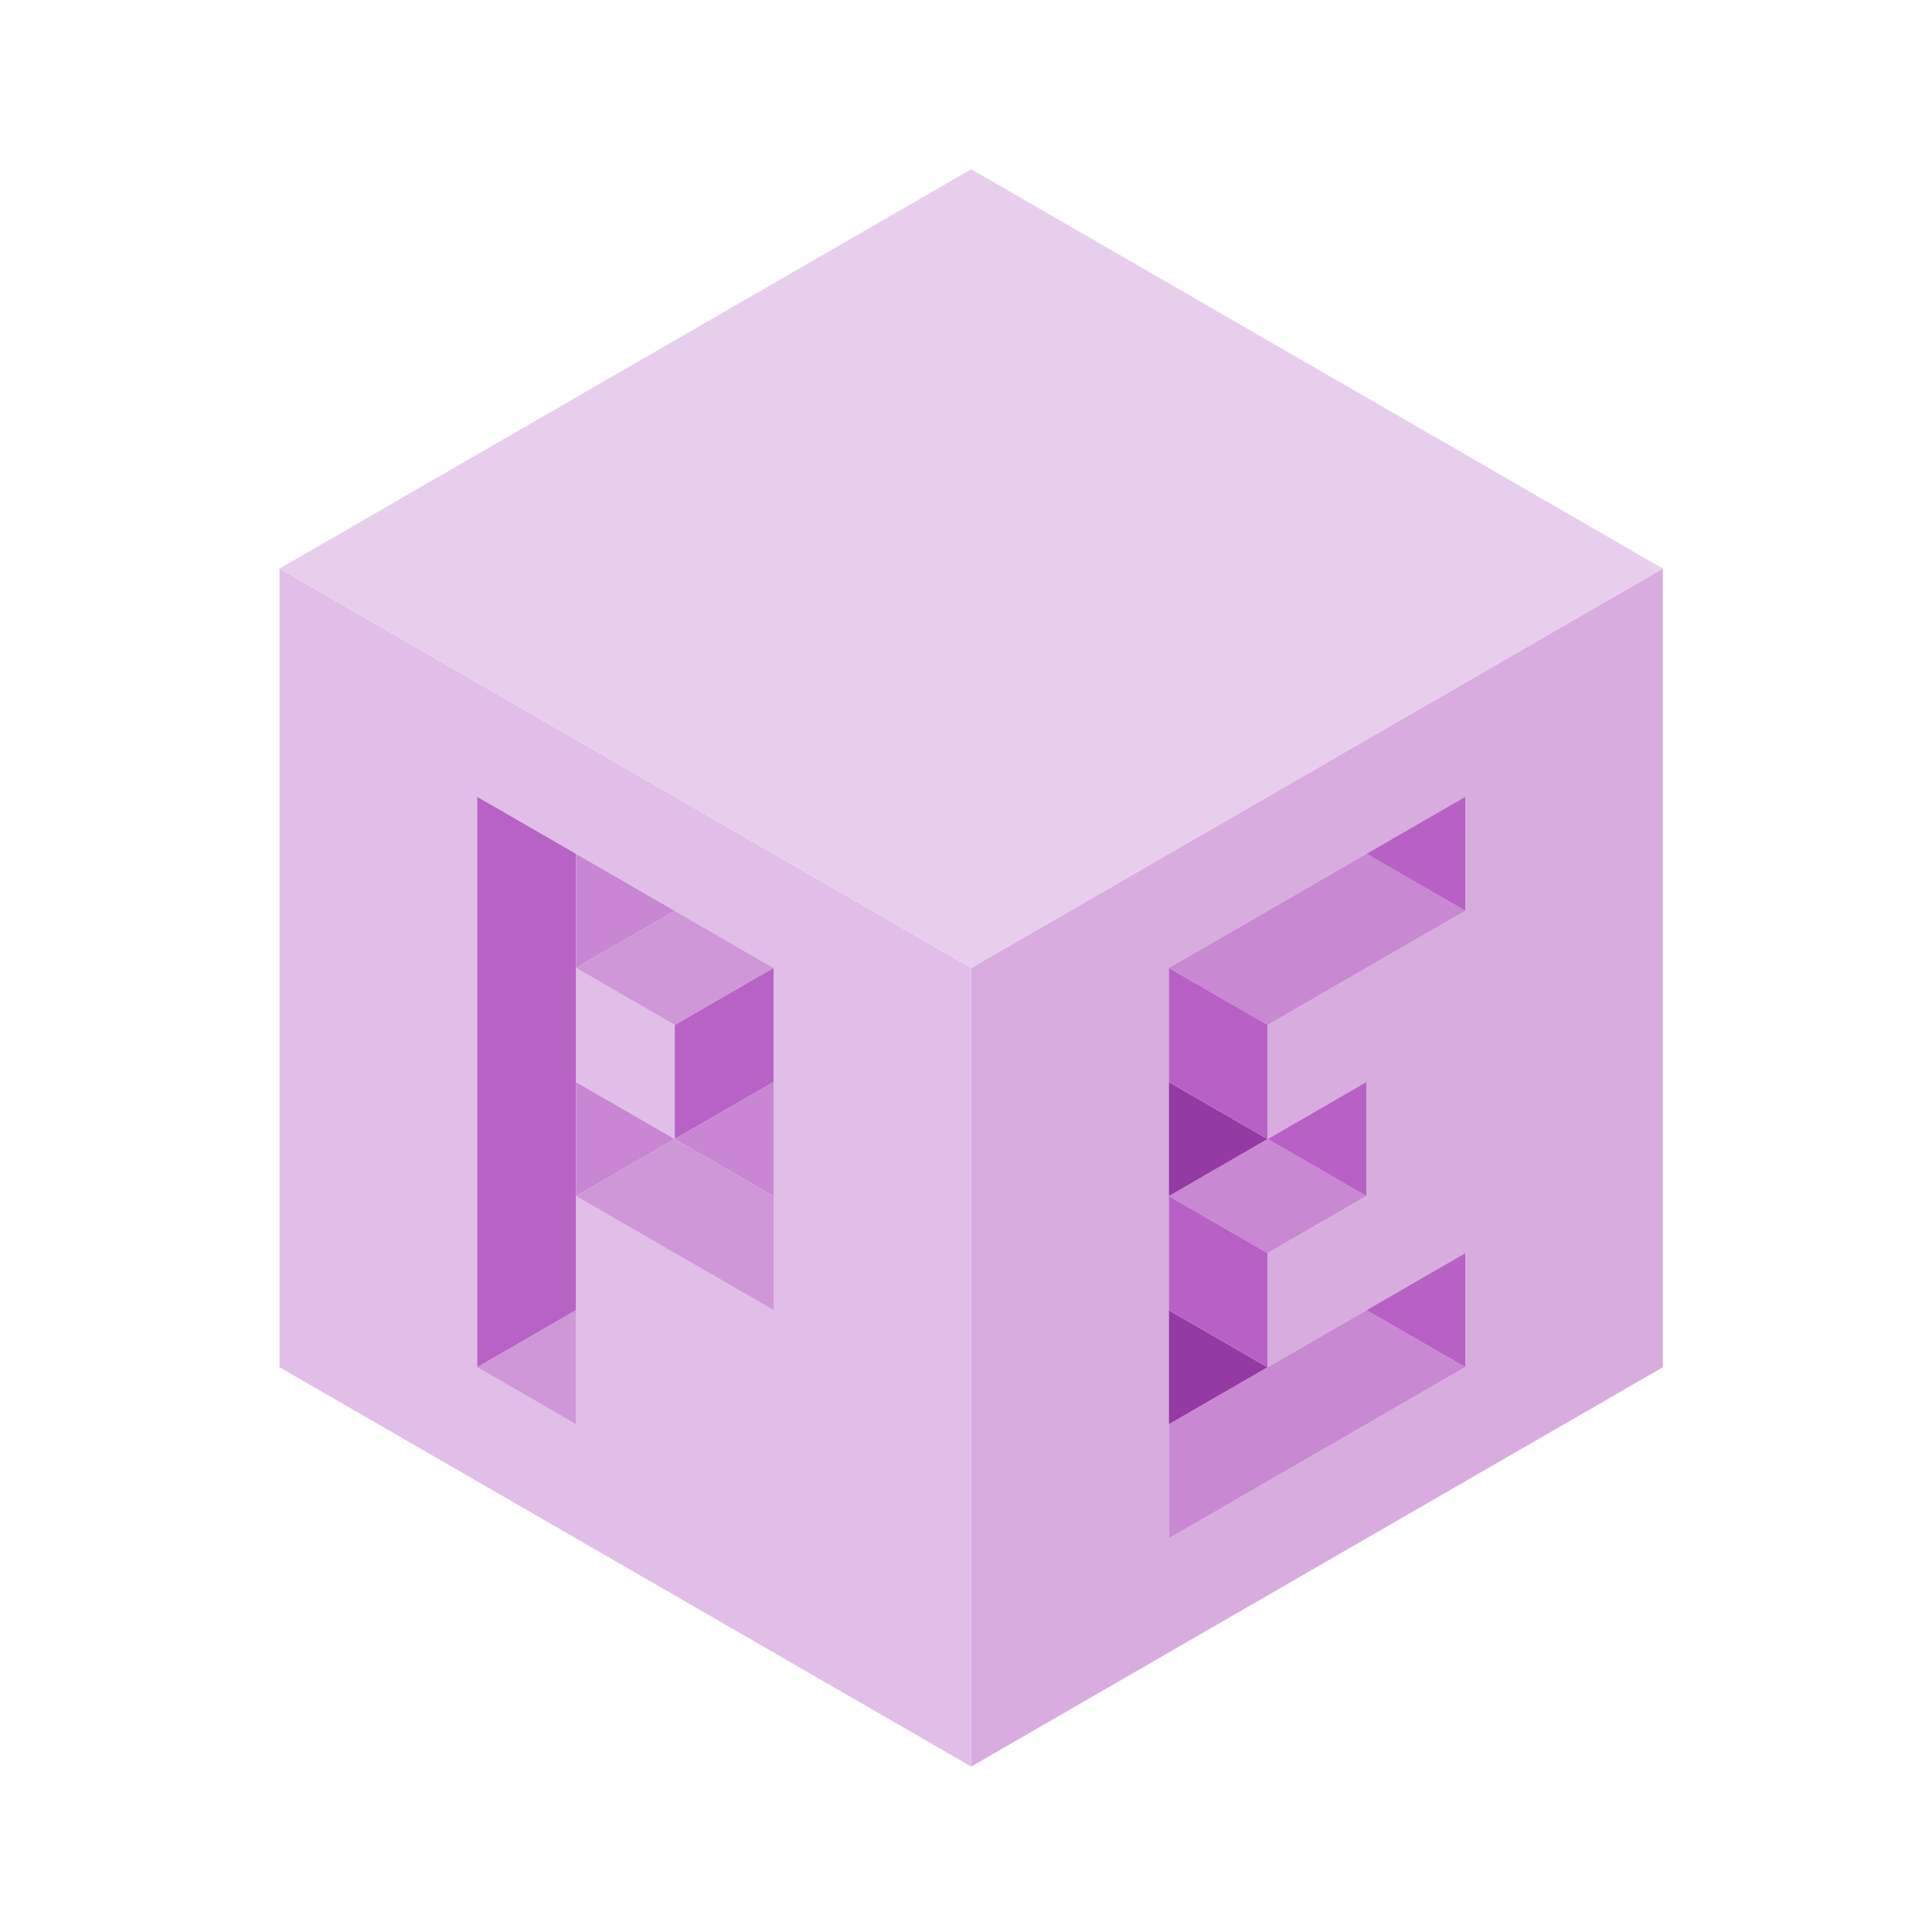
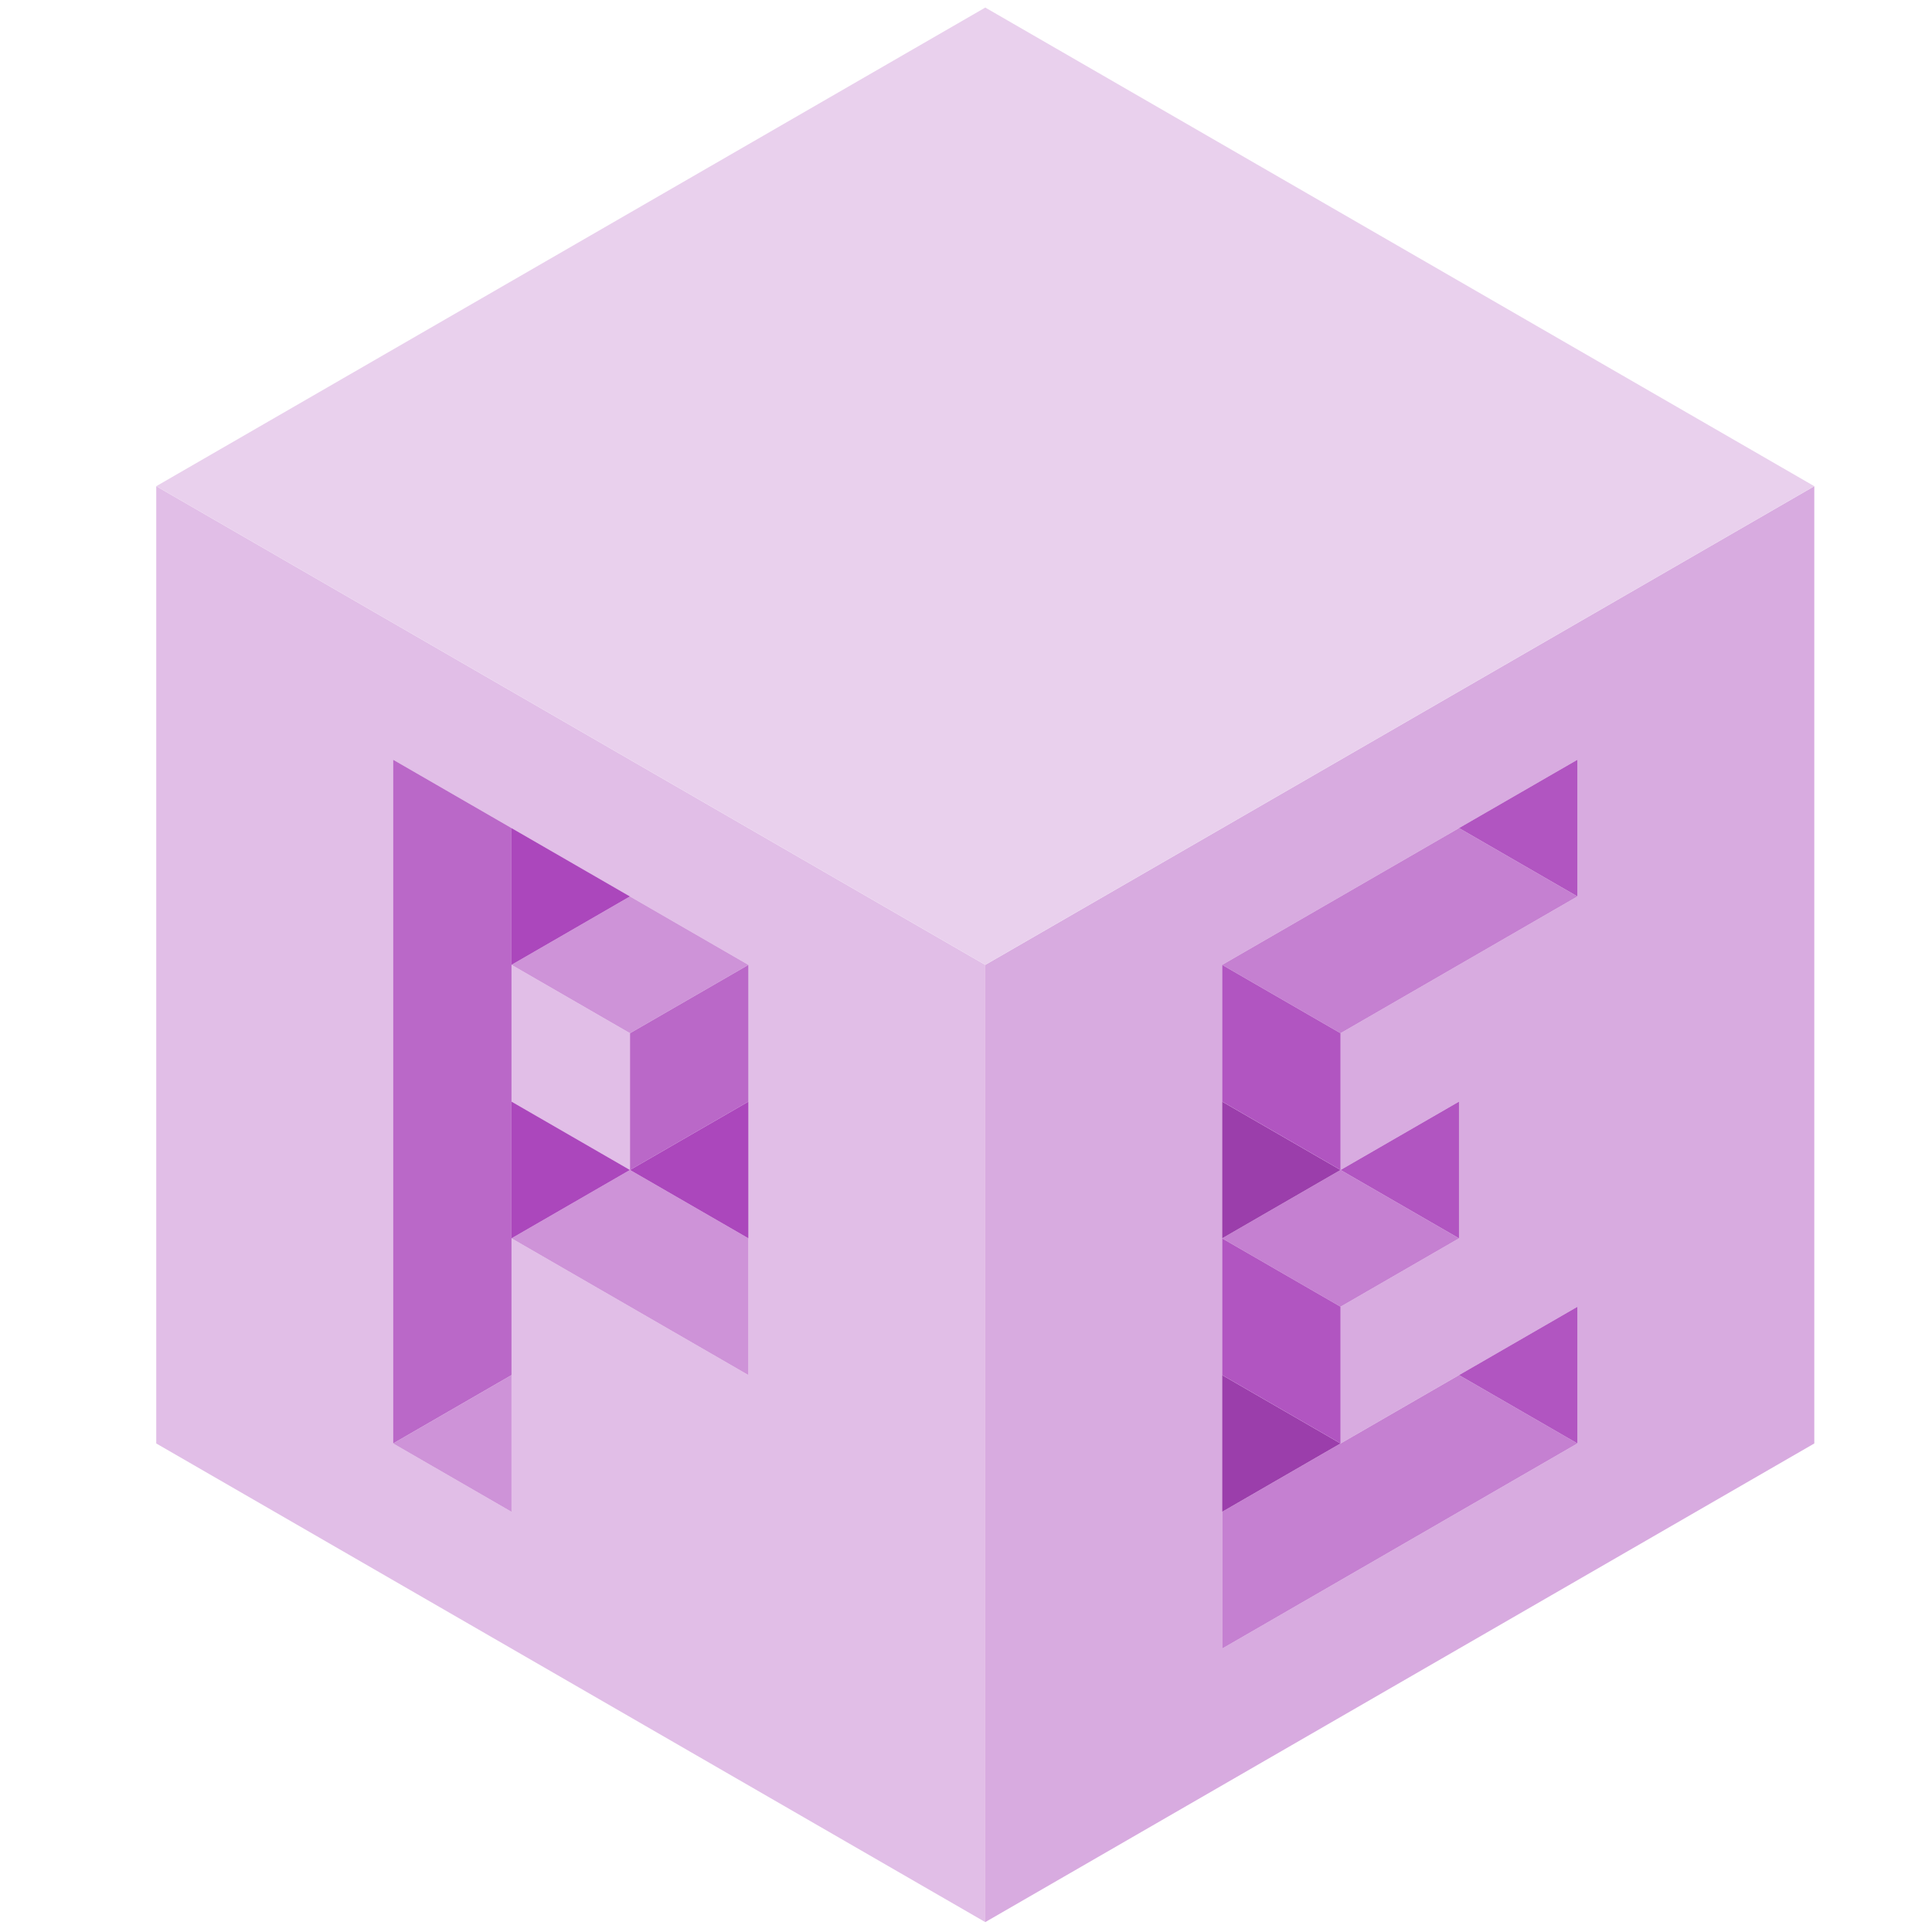
- <svg xmlns="http://www.w3.org/2000/svg" id="SVGRoot" version="1.1" viewBox="0 0 128 128" height="128px" width="128px">
+ <svg xmlns="http://www.w3.org/2000/svg" width="128px" height="128px" viewBox="0 0 128 128" version="1.1" id="SVGRoot">
  <defs id="defs4504" />
  <g id="layer1">
-     <path style="fill:#e1bee7;stroke:none;stroke-width:0.756;stroke-linecap:butt;stroke-linejoin:miter;stroke-opacity:1;fill-opacity:1;stroke-miterlimit:4;stroke-dasharray:none" d="M 18.52 37.67 L 18.52 90.582 L 64.344 117.039 L 64.344 64.127 L 18.52 37.67 z M 31.613 52.787 L 51.252 64.127 L 51.252 86.803 L 38.158 79.244 L 38.158 94.361 L 31.613 90.582 L 31.613 52.787 z M 38.158 64.127 L 38.158 71.686 L 44.705 75.465 L 44.705 67.906 L 38.158 64.127 z " id="path5065" />
-     <path style="fill:#d9ace0;fill-opacity:1;stroke:none;stroke-width:0.756;stroke-linecap:butt;stroke-linejoin:miter;stroke-opacity:1;stroke-miterlimit:4;stroke-dasharray:none" d="M 110.168,37.67 64.344,64.127 V 117.039 L 110.168,90.582 Z M 97.076,52.787 v 7.559 l -13.094,7.561 v 7.559 l 6.547,-3.779 v 7.559 l -6.547,3.779 v 7.559 l 13.094,-7.559 v 7.559 L 77.438,101.922 V 64.127 Z" id="path5074" />
-     <path style="fill:#e8ceed;stroke:none;stroke-width:0.756;stroke-linecap:butt;stroke-linejoin:miter;stroke-opacity:1;fill-opacity:1;stroke-miterlimit:4;stroke-dasharray:none" d="M 64.344,64.126 110.168,37.669 64.344,11.213 18.52,37.669 Z" id="path5079" />
-     <path style="fill:#c888d2;stroke:none;stroke-width:1px;stroke-linecap:butt;stroke-linejoin:miter;stroke-opacity:1;fill-opacity:1" d="M 90.529 56.566 L 77.438 64.127 L 83.982 67.906 L 97.076 60.346 L 90.529 56.566 z M 83.982 75.465 L 77.438 79.244 L 83.982 83.023 L 90.529 79.244 L 83.982 75.465 z M 90.529 86.803 L 77.438 94.361 L 77.438 101.922 L 97.076 90.582 L 90.529 86.803 z " id="path5217" />
-     <path style="fill:#cf97d8;stroke:none;stroke-width:1px;stroke-linecap:butt;stroke-linejoin:miter;stroke-opacity:1;fill-opacity:1" d="m 44.705,60.346 -6.547,3.781 6.547,3.779 6.547,-3.779 z" id="path5215" />
-     <path style="fill:#cf97d8;stroke:none;stroke-width:1px;stroke-linecap:butt;stroke-linejoin:miter;stroke-opacity:1;fill-opacity:1" d="m 44.705,75.465 -6.547,3.779 13.094,7.559 v -7.559 z" id="path5213" />
-     <path style="fill:#cf97d8;stroke:none;stroke-width:1px;stroke-linecap:butt;stroke-linejoin:miter;stroke-opacity:1;fill-opacity:1" d="m 38.158,86.803 -6.545,3.779 6.545,3.779 z" id="path5209" />
-     <path style="fill:#b762c5;stroke:none;stroke-width:1px;stroke-linecap:butt;stroke-linejoin:miter;stroke-opacity:1;fill-opacity:1" d="m 31.613,52.787 v 37.795 l 6.545,-3.779 V 56.566 Z" id="path5242" />
-     <path style="fill:#b762c5;stroke:none;stroke-width:1px;stroke-linecap:butt;stroke-linejoin:miter;stroke-opacity:1;fill-opacity:1" d="m 51.252,64.127 -6.547,3.779 v 7.559 l 6.547,-3.779 z" id="path5240" />
-     <path style="fill:#933ba2;stroke:none;stroke-width:1px;stroke-linecap:butt;stroke-linejoin:miter;stroke-opacity:1;fill-opacity:1" d="M 77.438 71.686 L 77.438 79.244 L 83.982 75.465 L 77.438 71.686 z M 77.438 86.803 L 77.438 94.361 L 83.982 90.582 L 77.438 86.803 z " id="path5238" />
-     <path style="fill:#b761c5;stroke:none;stroke-width:1px;stroke-linecap:butt;stroke-linejoin:miter;stroke-opacity:1;fill-opacity:1" d="m 97.076,52.787 -6.547,3.779 6.547,3.779 z" id="path5234" />
-     <path style="fill:#c886d3;stroke:none;stroke-width:1px;stroke-linecap:butt;stroke-linejoin:miter;stroke-opacity:1;fill-opacity:1" d="m 38.158,56.566 v 7.561 l 6.547,-3.781 z" id="path5232" />
-     <path style="fill:#b761c5;stroke:none;stroke-width:1px;stroke-linecap:butt;stroke-linejoin:miter;stroke-opacity:1;fill-opacity:1" d="m 77.438,64.127 v 7.559 l 6.545,3.779 V 67.906 Z" id="path5230" />
-     <path style="fill:#b761c5;stroke:none;stroke-width:1px;stroke-linecap:butt;stroke-linejoin:miter;stroke-opacity:1;fill-opacity:1" d="m 83.982,75.465 6.547,3.779 v -7.559 z" id="path5228" />
-     <path style="fill:#c886d3;stroke:none;stroke-width:1px;stroke-linecap:butt;stroke-linejoin:miter;stroke-opacity:1;fill-opacity:1" d="m 38.158,71.686 v 7.559 l 6.547,-3.779 z" id="path5226" />
-     <path style="fill:#c886d3;stroke:none;stroke-width:1px;stroke-linecap:butt;stroke-linejoin:miter;stroke-opacity:1;fill-opacity:1" d="m 44.705,75.465 6.547,3.779 v -7.559 z" id="path5224" />
-     <path style="fill:#b761c5;stroke:none;stroke-width:1px;stroke-linecap:butt;stroke-linejoin:miter;stroke-opacity:1;fill-opacity:1" d="m 77.438,79.244 v 7.559 l 6.545,3.779 v -7.559 z" id="path5222" />
-     <path style="fill:#b761c5;stroke:none;stroke-width:1px;stroke-linecap:butt;stroke-linejoin:miter;stroke-opacity:1;fill-opacity:1" d="m 97.076,83.023 -6.547,3.779 6.547,3.779 z" id="path5158" />
+     <path style="fill:#e1bee7;fill-opacity:1;stroke:none;stroke-width:0.906;stroke-linecap:butt;stroke-linejoin:miter;stroke-miterlimit:4;stroke-dasharray:none;stroke-opacity:1" d="M 10.352,32.212 V 95.633 L 65.277,127.344 V 63.924 Z M 26.046,50.332 49.585,63.924 V 91.103 L 33.891,82.043 v 18.119 l -7.845,-4.53 z m 7.845,13.592 v 9.06 l 7.847,4.53 v -9.06 z" id="path5065" />
+     <path style="opacity:1;fill:#d8abe0;fill-opacity:1;stroke:none;stroke-width:0.906;stroke-linecap:butt;stroke-linejoin:miter;stroke-miterlimit:4;stroke-dasharray:none;stroke-opacity:1" d="M 120.202,32.212 65.277,63.924 v 63.42 l 54.925,-31.711 z m -15.692,18.119 v 9.06 l -15.694,9.062 v 9.06 l 7.847,-4.53 v 9.06 l -7.847,4.53 v 9.06 L 104.51,86.573 v 9.06 L 80.971,109.225 V 63.924 Z" id="path5074" />
+     <path style="opacity:1;fill:#e9d0ed;fill-opacity:1;stroke:none;stroke-width:0.906;stroke-linecap:butt;stroke-linejoin:miter;stroke-miterlimit:4;stroke-dasharray:none;stroke-opacity:1" d="M 65.277,63.923 120.202,32.212 65.277,0.501 10.352,32.212 Z" id="path5079" />
+     <path style="opacity:1;fill:#c580d1;fill-opacity:1;stroke:none;stroke-width:1.199px;stroke-linecap:butt;stroke-linejoin:miter;stroke-opacity:1" d="m 96.663,54.862 -15.692,9.062 7.845,4.53 15.694,-9.062 z m -7.847,22.652 -7.845,4.53 7.845,4.53 7.847,-4.53 z m 7.847,13.59 -15.692,9.06 v 9.062 L 104.51,95.633 Z" id="path5217" />
+     <path id="path5215" d="m 41.738,59.392 -7.847,4.532 7.847,4.53 7.847,-4.53 z m 0,18.122 -7.847,4.53 15.694,9.06 v -9.06 z m -7.847,13.59 -7.845,4.53 7.845,4.53 z" style="fill:#ce93d8;fill-opacity:1;stroke:none;stroke-width:1.199px;stroke-linecap:butt;stroke-linejoin:miter;stroke-opacity:1" />
+     <path id="path5242" d="m 26.046,50.332 v 45.301 l 7.845,-4.53 v -36.241 z m 23.539,13.592 -7.847,4.53 v 9.06 l 7.847,-4.53 z" style="fill:#ba68c8;fill-opacity:1;stroke:none;stroke-width:1.199px;stroke-linecap:butt;stroke-linejoin:miter;stroke-opacity:1" />
+     <path style="opacity:1;fill:#9b3eab;fill-opacity:1;stroke:none;stroke-width:1.199px;stroke-linecap:butt;stroke-linejoin:miter;stroke-opacity:1" d="m 80.971,72.984 v 9.06 l 7.845,-4.53 z m 0,18.119 v 9.06 l 7.845,-4.53 z" id="path5238" />
+     <path id="path5234" d="m 104.51,50.332 -7.847,4.53 7.847,4.53 z M 80.971,63.924 v 9.06 l 7.845,4.53 v -9.06 z m 7.845,13.59 7.847,4.53 v -9.06 z m -7.845,4.53 v 9.06 l 7.845,4.53 V 86.573 Z m 23.539,4.53 -7.847,4.53 7.847,4.53 z" style="opacity:1;fill:#b155c1;fill-opacity:1;stroke:none;stroke-width:1.199px;stroke-linecap:butt;stroke-linejoin:miter;stroke-opacity:1" />
+     <path id="path5232" d="m 33.891,54.862 v 9.062 l 7.847,-4.532 z m 0,18.122 v 9.06 l 7.847,-4.53 z m 7.847,4.53 7.847,4.53 v -9.06 z" style="fill:#ab47bc;fill-opacity:1;stroke:none;stroke-width:1.199px;stroke-linecap:butt;stroke-linejoin:miter;stroke-opacity:1" />
  </g>
</svg>
